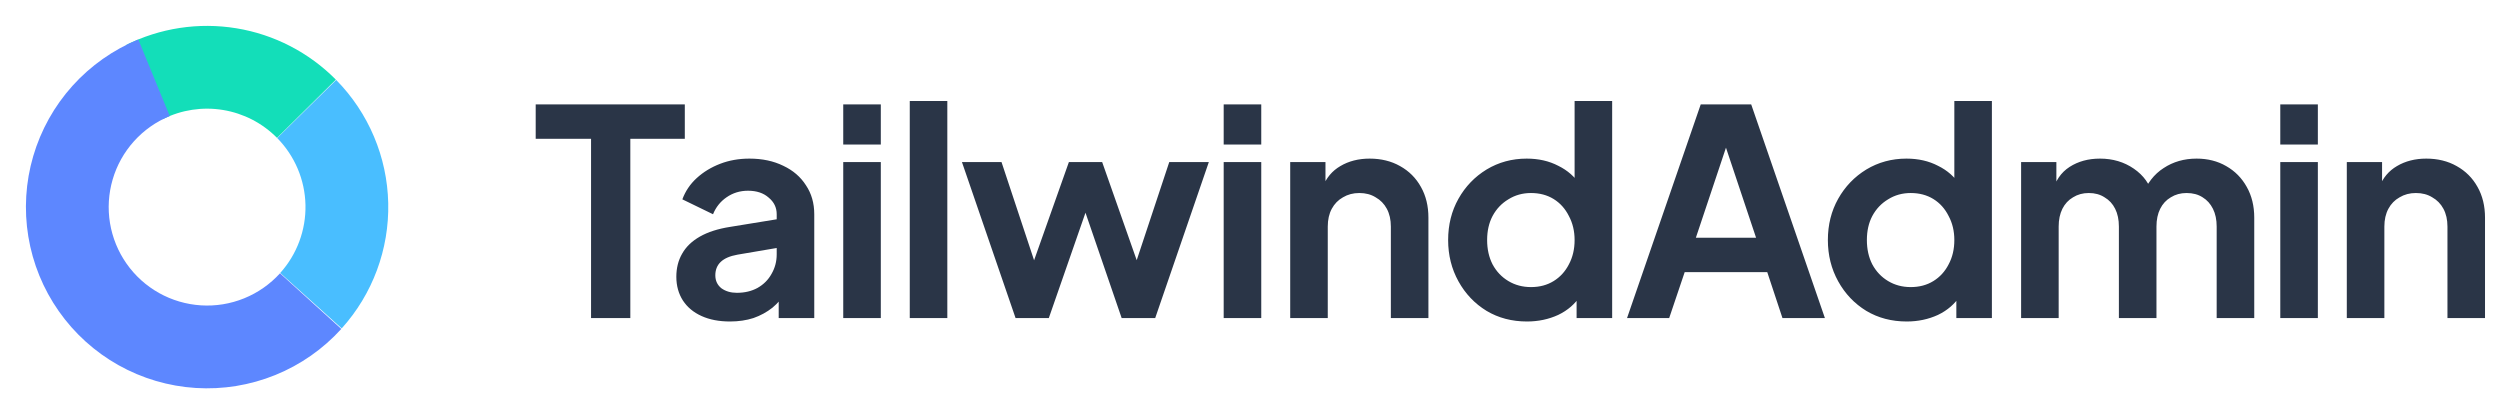
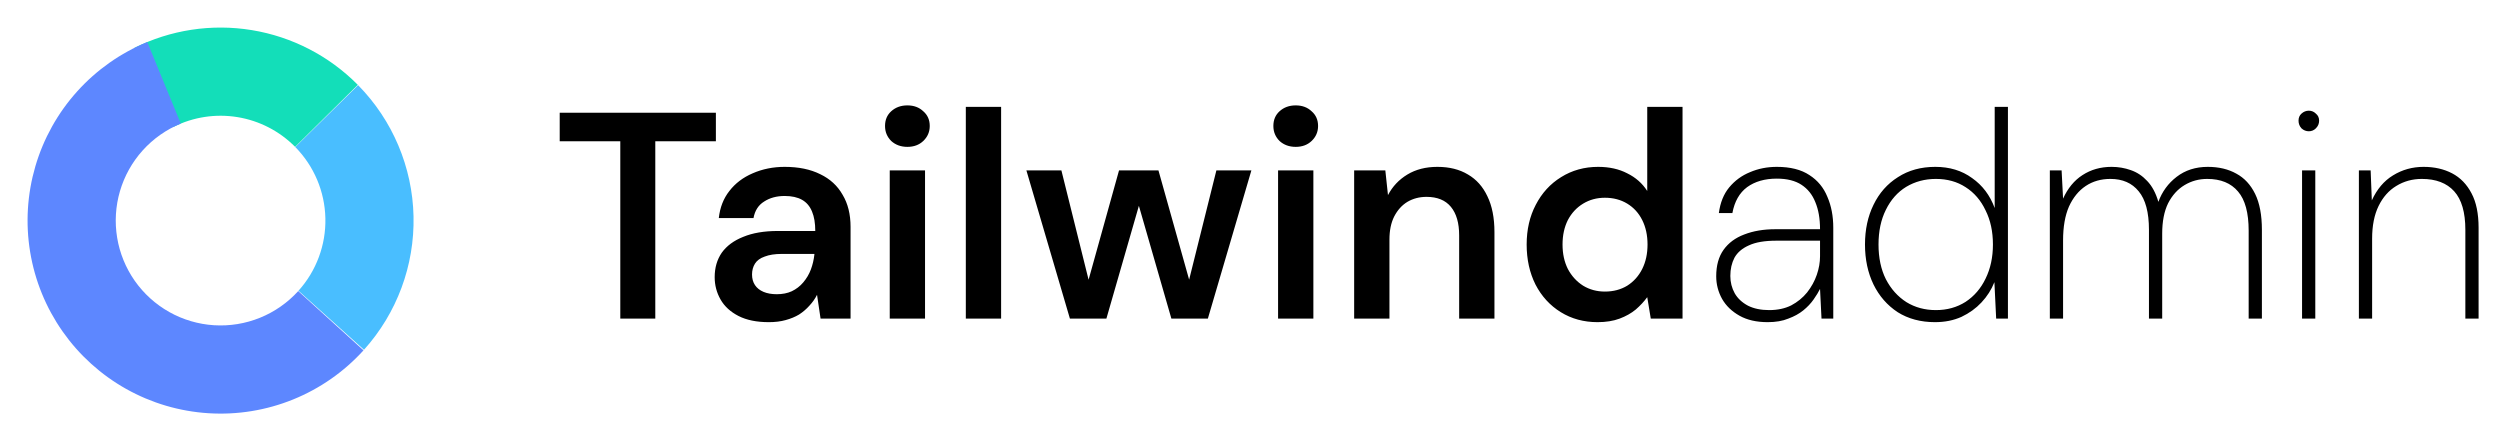
- <svg xmlns="http://www.w3.org/2000/svg" width="169" height="28" viewBox="0 0 169 28" fill="none">
-   <path d="M23.1 22.199C25.189 19.879 26.314 16.849 26.244 13.728C26.175 10.607 24.916 7.63 22.726 5.405L18.738 9.331C19.928 10.54 20.612 12.157 20.65 13.852C20.687 15.548 20.076 17.194 18.942 18.454L23.1 22.199Z" fill="#49BEFF" />
-   <path d="M22.705 5.384C20.886 3.546 18.532 2.33 15.98 1.912C13.428 1.493 10.809 1.893 8.498 3.054L11.01 8.054C12.265 7.423 13.688 7.206 15.074 7.434C16.461 7.661 17.739 8.321 18.727 9.32L22.705 5.384Z" fill="#13DEB9" />
-   <path d="M9.349 2.668C7.649 3.366 6.128 4.438 4.898 5.804C3.668 7.17 2.762 8.795 2.245 10.559C1.729 12.322 1.616 14.18 1.915 15.993C2.214 17.807 2.917 19.53 3.973 21.034C5.028 22.539 6.408 23.787 8.011 24.686C9.614 25.585 11.399 26.111 13.233 26.227C15.068 26.342 16.904 26.044 18.607 25.353C20.311 24.662 21.836 23.597 23.072 22.236L18.929 18.474C18.258 19.213 17.429 19.792 16.504 20.167C15.579 20.543 14.581 20.705 13.585 20.642C12.588 20.579 11.619 20.293 10.748 19.805C9.877 19.317 9.127 18.639 8.554 17.821C7.981 17.004 7.599 16.068 7.436 15.083C7.274 14.098 7.335 13.089 7.616 12.131C7.896 11.173 8.389 10.29 9.057 9.548C9.725 8.806 10.551 8.224 11.475 7.845L9.349 2.668Z" fill="#5D87FF" />
-   <path d="M39.955 21.5V9.385H36.213V7.058H46.293V9.385H42.61V21.5H39.955ZM49.345 21.733C48.608 21.733 47.968 21.61 47.426 21.364C46.883 21.119 46.463 20.77 46.166 20.317C45.868 19.852 45.72 19.316 45.72 18.709C45.72 18.127 45.849 17.61 46.108 17.158C46.366 16.693 46.767 16.305 47.309 15.995C47.852 15.685 48.537 15.465 49.364 15.336L52.815 14.774V16.712L49.849 17.216C49.345 17.306 48.97 17.468 48.724 17.701C48.479 17.933 48.356 18.237 48.356 18.612C48.356 18.974 48.492 19.264 48.763 19.484C49.048 19.691 49.397 19.794 49.81 19.794C50.34 19.794 50.805 19.684 51.206 19.465C51.619 19.232 51.936 18.915 52.156 18.515C52.388 18.114 52.505 17.675 52.505 17.197V14.483C52.505 14.03 52.324 13.656 51.962 13.358C51.613 13.048 51.148 12.893 50.566 12.893C50.023 12.893 49.539 13.042 49.112 13.339C48.699 13.623 48.395 14.005 48.201 14.483L46.127 13.475C46.334 12.919 46.657 12.441 47.096 12.04C47.548 11.627 48.078 11.304 48.686 11.071C49.293 10.838 49.952 10.722 50.663 10.722C51.529 10.722 52.291 10.884 52.95 11.207C53.609 11.517 54.12 11.956 54.482 12.525C54.856 13.081 55.044 13.733 55.044 14.483V21.5H52.64V19.697L53.183 19.659C52.912 20.111 52.589 20.492 52.214 20.802C51.839 21.099 51.413 21.332 50.934 21.5C50.456 21.655 49.926 21.733 49.345 21.733ZM57.003 21.5V10.955H59.543V21.5H57.003ZM57.003 9.772V7.058H59.543V9.772H57.003ZM61.5 21.5V6.826H64.039V21.5H61.5ZM68.652 21.5L65.027 10.955H67.702L70.357 18.961L69.427 18.941L72.257 10.955H74.506L77.317 18.941L76.386 18.961L79.042 10.955H81.717L78.092 21.5H75.824L72.955 13.145H73.808L70.9 21.5H68.652ZM82.721 21.5V10.955H85.261V21.5H82.721ZM82.721 9.772V7.058H85.261V9.772H82.721ZM87.218 21.5V10.955H89.602V13.029L89.408 12.661C89.653 12.027 90.054 11.549 90.61 11.226C91.178 10.89 91.838 10.722 92.587 10.722C93.362 10.722 94.047 10.89 94.642 11.226C95.249 11.562 95.721 12.034 96.057 12.641C96.393 13.236 96.561 13.927 96.561 14.715V21.5H94.022V15.316C94.022 14.851 93.931 14.45 93.75 14.114C93.569 13.778 93.317 13.52 92.994 13.339C92.684 13.145 92.316 13.048 91.889 13.048C91.476 13.048 91.107 13.145 90.784 13.339C90.461 13.52 90.209 13.778 90.028 14.114C89.847 14.45 89.757 14.851 89.757 15.316V21.5H87.218ZM103.225 21.733C102.204 21.733 101.293 21.494 100.492 21.015C99.69 20.524 99.057 19.859 98.592 19.019C98.127 18.179 97.894 17.248 97.894 16.227C97.894 15.194 98.127 14.263 98.592 13.436C99.057 12.609 99.69 11.95 100.492 11.459C101.306 10.968 102.21 10.722 103.205 10.722C104.007 10.722 104.717 10.884 105.338 11.207C105.971 11.517 106.468 11.956 106.83 12.525L106.443 13.048V6.826H108.982V21.5H106.578V19.465L106.85 19.969C106.488 20.537 105.984 20.977 105.338 21.287C104.692 21.584 103.987 21.733 103.225 21.733ZM103.496 19.407C104.078 19.407 104.588 19.271 105.028 18.999C105.467 18.728 105.809 18.353 106.055 17.875C106.313 17.397 106.443 16.848 106.443 16.227C106.443 15.62 106.313 15.077 106.055 14.599C105.809 14.108 105.467 13.727 105.028 13.455C104.588 13.184 104.078 13.048 103.496 13.048C102.928 13.048 102.417 13.191 101.965 13.475C101.512 13.746 101.157 14.121 100.899 14.599C100.653 15.064 100.53 15.607 100.53 16.227C100.53 16.848 100.653 17.397 100.899 17.875C101.157 18.353 101.512 18.728 101.965 18.999C102.417 19.271 102.928 19.407 103.496 19.407ZM109.988 21.5L114.969 7.058H118.381L123.363 21.5H120.494L119.467 18.398H113.884L112.837 21.5H109.988ZM114.64 16.072H118.711L116.307 8.881H117.044L114.64 16.072ZM128.895 21.733C127.874 21.733 126.963 21.494 126.162 21.015C125.361 20.524 124.727 19.859 124.262 19.019C123.797 18.179 123.564 17.248 123.564 16.227C123.564 15.194 123.797 14.263 124.262 13.436C124.727 12.609 125.361 11.95 126.162 11.459C126.976 10.968 127.881 10.722 128.876 10.722C129.677 10.722 130.388 10.884 131.008 11.207C131.641 11.517 132.139 11.956 132.501 12.525L132.113 13.048V6.826H134.652V21.5H132.249V19.465L132.52 19.969C132.158 20.537 131.654 20.977 131.008 21.287C130.362 21.584 129.657 21.733 128.895 21.733ZM129.166 19.407C129.748 19.407 130.258 19.271 130.698 18.999C131.137 18.728 131.48 18.353 131.725 17.875C131.984 17.397 132.113 16.848 132.113 16.227C132.113 15.62 131.984 15.077 131.725 14.599C131.48 14.108 131.137 13.727 130.698 13.455C130.258 13.184 129.748 13.048 129.166 13.048C128.598 13.048 128.087 13.191 127.635 13.475C127.183 13.746 126.827 14.121 126.569 14.599C126.323 15.064 126.201 15.607 126.201 16.227C126.201 16.848 126.323 17.397 126.569 17.875C126.827 18.353 127.183 18.728 127.635 18.999C128.087 19.271 128.598 19.407 129.166 19.407ZM136.627 21.5V10.955H139.011V13.397L138.74 12.99C138.934 12.228 139.322 11.659 139.903 11.284C140.485 10.909 141.17 10.722 141.958 10.722C142.824 10.722 143.586 10.948 144.245 11.401C144.904 11.853 145.331 12.447 145.525 13.184L144.807 13.242C145.13 12.402 145.615 11.775 146.261 11.362C146.907 10.935 147.65 10.722 148.49 10.722C149.24 10.722 149.906 10.89 150.487 11.226C151.082 11.562 151.547 12.034 151.883 12.641C152.219 13.236 152.387 13.927 152.387 14.715V21.5H149.847V15.316C149.847 14.851 149.763 14.45 149.595 14.114C149.427 13.778 149.195 13.52 148.898 13.339C148.6 13.145 148.238 13.048 147.812 13.048C147.411 13.048 147.056 13.145 146.746 13.339C146.436 13.52 146.197 13.778 146.029 14.114C145.861 14.45 145.777 14.851 145.777 15.316V21.5H143.237V15.316C143.237 14.851 143.153 14.45 142.985 14.114C142.817 13.778 142.578 13.52 142.268 13.339C141.971 13.145 141.615 13.048 141.202 13.048C140.801 13.048 140.446 13.145 140.136 13.339C139.826 13.52 139.586 13.778 139.418 14.114C139.25 14.45 139.166 14.851 139.166 15.316V21.5H136.627ZM154.147 21.5V10.955H156.687V21.5H154.147ZM154.147 9.772V7.058H156.687V9.772H154.147ZM158.644 21.5V10.955H161.028V13.029L160.834 12.661C161.08 12.027 161.48 11.549 162.036 11.226C162.605 10.89 163.264 10.722 164.013 10.722C164.789 10.722 165.474 10.89 166.068 11.226C166.675 11.562 167.147 12.034 167.483 12.641C167.819 13.236 167.987 13.927 167.987 14.715V21.5H165.448V15.316C165.448 14.851 165.357 14.45 165.176 14.114C164.995 13.778 164.743 13.52 164.42 13.339C164.11 13.145 163.742 13.048 163.315 13.048C162.902 13.048 162.534 13.145 162.211 13.339C161.887 13.52 161.635 13.778 161.455 14.114C161.274 14.45 161.183 14.851 161.183 15.316V21.5H158.644Z" fill="#2A3547" />
+ <svg xmlns="http://www.w3.org/2000/svg" width="204" height="36" viewBox="0 0 204 36" fill="none">
+   <path d="M29.701 28.541C32.387 25.558 33.834 21.663 33.744 17.65C33.655 13.637 32.036 9.809 29.22 6.949L24.094 11.997C25.624 13.551 26.503 15.63 26.551 17.81C26.6 19.99 25.814 22.106 24.355 23.726L29.701 28.541Z" fill="#49BEFF" />
+   <path d="M29.196 6.923C26.858 4.559 23.831 2.996 20.55 2.458C17.268 1.919 13.901 2.433 10.93 3.926L14.159 10.355C15.773 9.544 17.602 9.265 19.385 9.558C21.167 9.85 22.811 10.699 24.082 11.983L29.196 6.923Z" fill="#13DEB9" />
+   <path d="M12.018 3.43C9.832 4.327 7.876 5.705 6.295 7.461C4.714 9.217 3.548 11.307 2.884 13.575C2.221 15.842 2.075 18.23 2.46 20.562C2.844 22.894 3.748 25.109 5.105 27.043C6.462 28.978 8.236 30.583 10.298 31.738C12.359 32.894 14.653 33.571 17.012 33.719C19.37 33.868 21.732 33.484 23.921 32.595C26.111 31.707 28.073 30.338 29.661 28.588L24.335 23.752C23.472 24.702 22.406 25.446 21.217 25.928C20.027 26.411 18.744 26.62 17.463 26.539C16.182 26.458 14.936 26.091 13.816 25.463C12.697 24.835 11.732 23.963 10.995 22.913C10.258 21.861 9.767 20.658 9.559 19.392C9.35 18.125 9.429 16.828 9.789 15.596C10.15 14.364 10.783 13.229 11.642 12.275C12.501 11.321 13.563 10.573 14.751 10.085L12.018 3.43Z" fill="#5D87FF" />
+   <path d="M50.616 26V11.528H45.672V9.2H58.416V11.528H53.472V26H50.616ZM62.734 26.288C61.742 26.288 60.918 26.12 60.262 25.784C59.606 25.448 59.118 25 58.798 24.44C58.478 23.88 58.318 23.272 58.318 22.616C58.318 21.848 58.51 21.184 58.894 20.624C59.294 20.064 59.878 19.632 60.646 19.328C61.414 19.008 62.358 18.848 63.478 18.848H66.526C66.526 18.208 66.438 17.68 66.262 17.264C66.086 16.832 65.814 16.512 65.446 16.304C65.078 16.096 64.606 15.992 64.03 15.992C63.374 15.992 62.814 16.144 62.35 16.448C61.886 16.736 61.598 17.184 61.486 17.792H58.654C58.75 16.928 59.038 16.192 59.518 15.584C59.998 14.96 60.63 14.48 61.414 14.144C62.214 13.792 63.086 13.616 64.03 13.616C65.166 13.616 66.134 13.816 66.934 14.216C67.734 14.6 68.342 15.16 68.758 15.896C69.19 16.616 69.406 17.488 69.406 18.512V26H66.958L66.67 24.056C66.51 24.376 66.302 24.672 66.046 24.944C65.806 25.216 65.526 25.456 65.206 25.664C64.886 25.856 64.518 26.008 64.102 26.12C63.702 26.232 63.246 26.288 62.734 26.288ZM63.382 24.008C63.846 24.008 64.254 23.928 64.606 23.768C64.974 23.592 65.286 23.352 65.542 23.048C65.814 22.728 66.022 22.376 66.166 21.992C66.31 21.608 66.406 21.2 66.454 20.768V20.72H63.79C63.23 20.72 62.766 20.792 62.398 20.936C62.03 21.064 61.766 21.256 61.606 21.512C61.446 21.768 61.366 22.064 61.366 22.4C61.366 22.736 61.446 23.024 61.606 23.264C61.766 23.504 61.998 23.688 62.302 23.816C62.606 23.944 62.966 24.008 63.382 24.008ZM72.603 26V13.904H75.483V26H72.603ZM74.043 11.984C73.515 11.984 73.075 11.824 72.723 11.504C72.387 11.168 72.219 10.76 72.219 10.28C72.219 9.784 72.387 9.384 72.723 9.08C73.075 8.76 73.515 8.6 74.043 8.6C74.571 8.6 75.003 8.76 75.339 9.08C75.691 9.384 75.867 9.784 75.867 10.28C75.867 10.76 75.691 11.168 75.339 11.504C75.003 11.824 74.571 11.984 74.043 11.984ZM78.811 26V8.72H81.691V26H78.811ZM87.305 26L83.753 13.904H86.609L89.081 23.84L88.553 23.816L91.313 13.904H94.529L97.313 23.816H96.785L99.257 13.904H102.113L98.561 26H95.585L92.633 15.752H93.233L90.281 26H87.305ZM104.291 26V13.904H107.171V26H104.291ZM105.73 11.984C105.203 11.984 104.763 11.824 104.411 11.504C104.075 11.168 103.907 10.76 103.907 10.28C103.907 9.784 104.075 9.384 104.411 9.08C104.763 8.76 105.203 8.6 105.73 8.6C106.259 8.6 106.691 8.76 107.027 9.08C107.379 9.384 107.555 9.784 107.555 10.28C107.555 10.76 107.379 11.168 107.027 11.504C106.691 11.824 106.259 11.984 105.73 11.984ZM110.499 26V13.904H113.043L113.259 15.92C113.627 15.216 114.155 14.656 114.843 14.24C115.531 13.824 116.347 13.616 117.291 13.616C118.267 13.616 119.099 13.824 119.787 14.24C120.475 14.64 121.003 15.232 121.371 16.016C121.755 16.8 121.947 17.776 121.947 18.944V26H119.067V19.208C119.067 18.2 118.843 17.424 118.395 16.88C117.947 16.336 117.283 16.064 116.403 16.064C115.827 16.064 115.307 16.2 114.843 16.472C114.395 16.744 114.035 17.144 113.763 17.672C113.507 18.184 113.379 18.808 113.379 19.544V26H110.499ZM130.359 26.288C129.239 26.288 128.239 26.016 127.359 25.472C126.479 24.928 125.791 24.176 125.295 23.216C124.815 22.256 124.575 21.168 124.575 19.952C124.575 18.736 124.823 17.656 125.319 16.712C125.815 15.752 126.503 15 127.383 14.456C128.279 13.896 129.287 13.616 130.407 13.616C131.319 13.616 132.111 13.792 132.783 14.144C133.471 14.48 134.015 14.96 134.415 15.584V8.72H137.295V26H134.703L134.415 24.248C134.159 24.6 133.847 24.936 133.479 25.256C133.111 25.56 132.671 25.808 132.159 26C131.647 26.192 131.047 26.288 130.359 26.288ZM130.959 23.792C131.647 23.792 132.255 23.632 132.783 23.312C133.311 22.976 133.719 22.52 134.007 21.944C134.295 21.368 134.439 20.704 134.439 19.952C134.439 19.2 134.295 18.536 134.007 17.96C133.719 17.384 133.311 16.936 132.783 16.616C132.255 16.296 131.647 16.136 130.959 16.136C130.303 16.136 129.711 16.296 129.183 16.616C128.655 16.936 128.239 17.384 127.935 17.96C127.647 18.536 127.503 19.2 127.503 19.952C127.503 20.704 127.647 21.368 127.935 21.944C128.239 22.52 128.655 22.976 129.183 23.312C129.711 23.632 130.303 23.792 130.959 23.792ZM144.243 26.288C143.331 26.288 142.563 26.112 141.939 25.76C141.315 25.408 140.843 24.952 140.523 24.392C140.203 23.816 140.043 23.2 140.043 22.544C140.043 21.664 140.243 20.944 140.643 20.384C141.043 19.824 141.603 19.408 142.323 19.136C143.059 18.848 143.907 18.704 144.867 18.704H148.515C148.515 17.84 148.387 17.104 148.131 16.496C147.891 15.888 147.515 15.416 147.003 15.08C146.491 14.744 145.819 14.576 144.987 14.576C144.011 14.576 143.203 14.808 142.563 15.272C141.939 15.736 141.539 16.44 141.363 17.384H140.259C140.371 16.536 140.651 15.84 141.099 15.296C141.563 14.736 142.131 14.32 142.803 14.048C143.475 13.76 144.203 13.616 144.987 13.616C146.091 13.616 146.979 13.84 147.651 14.288C148.323 14.72 148.811 15.312 149.115 16.064C149.435 16.8 149.595 17.64 149.595 18.584V26H148.635L148.515 23.576C148.387 23.832 148.211 24.12 147.987 24.44C147.763 24.76 147.483 25.056 147.147 25.328C146.811 25.6 146.403 25.824 145.923 26C145.459 26.192 144.899 26.288 144.243 26.288ZM144.363 25.304C145.051 25.304 145.651 25.176 146.163 24.92C146.675 24.648 147.107 24.296 147.459 23.864C147.811 23.416 148.075 22.936 148.251 22.424C148.427 21.912 148.515 21.408 148.515 20.912V19.64H144.939C143.995 19.64 143.251 19.768 142.707 20.024C142.163 20.264 141.771 20.6 141.531 21.032C141.307 21.464 141.195 21.96 141.195 22.52C141.195 23.032 141.315 23.504 141.555 23.936C141.795 24.352 142.155 24.688 142.635 24.944C143.115 25.184 143.691 25.304 144.363 25.304ZM157.895 26.288C156.727 26.288 155.711 26.016 154.847 25.472C153.999 24.912 153.343 24.16 152.879 23.216C152.415 22.256 152.183 21.168 152.183 19.952C152.183 18.736 152.415 17.656 152.879 16.712C153.343 15.752 154.007 15 154.871 14.456C155.735 13.896 156.751 13.616 157.919 13.616C159.087 13.616 160.087 13.92 160.919 14.528C161.767 15.12 162.383 15.936 162.767 16.976V8.72H163.847V26H162.887L162.743 23.024C162.503 23.632 162.151 24.184 161.687 24.68C161.239 25.16 160.695 25.552 160.055 25.856C159.415 26.144 158.695 26.288 157.895 26.288ZM157.967 25.304C158.879 25.304 159.687 25.08 160.391 24.632C161.095 24.168 161.639 23.536 162.023 22.736C162.423 21.92 162.623 20.992 162.623 19.952C162.623 18.896 162.423 17.968 162.023 17.168C161.639 16.352 161.095 15.72 160.391 15.272C159.703 14.824 158.895 14.6 157.967 14.6C157.071 14.6 156.263 14.816 155.543 15.248C154.839 15.68 154.287 16.304 153.887 17.12C153.487 17.92 153.287 18.864 153.287 19.952C153.287 21.04 153.487 21.984 153.887 22.784C154.303 23.584 154.863 24.208 155.567 24.656C156.271 25.088 157.071 25.304 157.967 25.304ZM167.267 26V13.904H168.227L168.347 16.208C168.731 15.36 169.259 14.72 169.931 14.288C170.619 13.84 171.411 13.616 172.307 13.616C172.851 13.616 173.371 13.704 173.867 13.88C174.379 14.056 174.827 14.352 175.211 14.768C175.611 15.184 175.915 15.752 176.123 16.472C176.427 15.64 176.923 14.96 177.611 14.432C178.315 13.888 179.163 13.616 180.155 13.616C181.051 13.616 181.827 13.8 182.483 14.168C183.139 14.52 183.651 15.072 184.019 15.824C184.387 16.576 184.571 17.552 184.571 18.752V26H183.491V18.824C183.491 17.368 183.203 16.304 182.627 15.632C182.051 14.944 181.211 14.6 180.107 14.6C179.435 14.6 178.819 14.768 178.259 15.104C177.699 15.44 177.251 15.936 176.915 16.592C176.595 17.248 176.435 18.072 176.435 19.064V26H175.355V18.752C175.355 17.328 175.075 16.28 174.515 15.608C173.971 14.936 173.203 14.6 172.211 14.6C171.443 14.6 170.771 14.792 170.195 15.176C169.619 15.56 169.163 16.12 168.827 16.856C168.507 17.592 168.347 18.512 168.347 19.616V26H167.267ZM187.848 26V13.904H188.928V26H187.848ZM188.4 10.712C188.176 10.712 187.976 10.632 187.8 10.472C187.64 10.296 187.56 10.088 187.56 9.848C187.56 9.608 187.64 9.416 187.8 9.272C187.976 9.112 188.176 9.032 188.4 9.032C188.624 9.032 188.816 9.112 188.976 9.272C189.152 9.416 189.24 9.608 189.24 9.848C189.24 10.088 189.152 10.296 188.976 10.472C188.816 10.632 188.624 10.712 188.4 10.712ZM192.485 26V13.904H193.445L193.541 16.352C193.957 15.44 194.533 14.76 195.269 14.312C196.021 13.848 196.853 13.616 197.765 13.616C198.645 13.616 199.421 13.792 200.093 14.144C200.765 14.496 201.293 15.04 201.677 15.776C202.061 16.496 202.253 17.432 202.253 18.584V26H201.173V18.752C201.173 17.328 200.869 16.28 200.261 15.608C199.653 14.936 198.773 14.6 197.621 14.6C196.853 14.6 196.157 14.792 195.533 15.176C194.925 15.544 194.445 16.088 194.093 16.808C193.741 17.528 193.565 18.416 193.565 19.472V26H192.485Z" fill="black" />
</svg>
